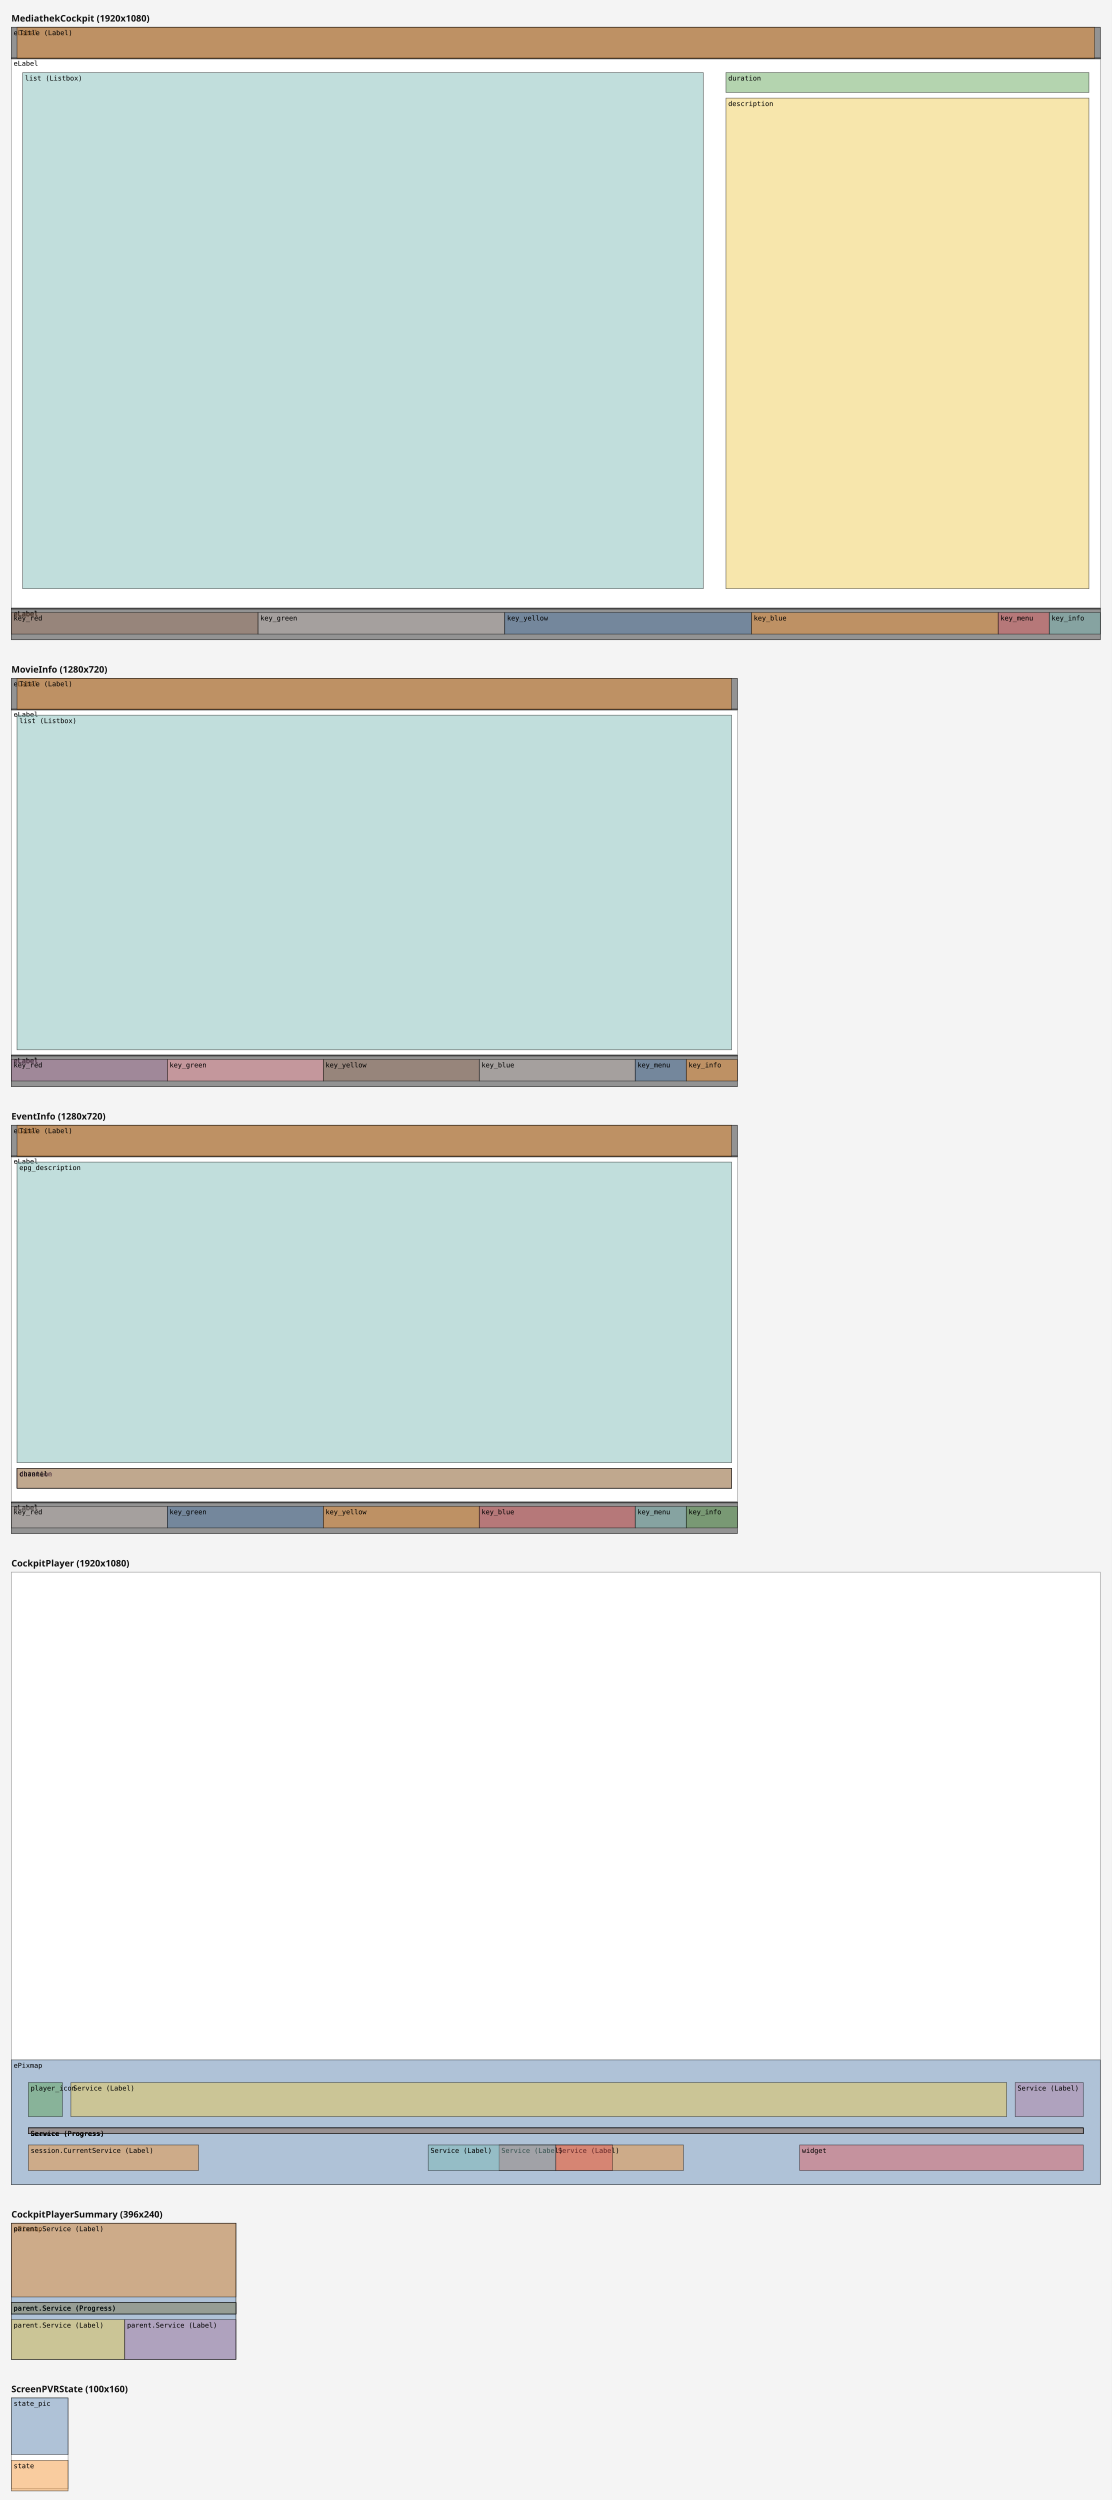
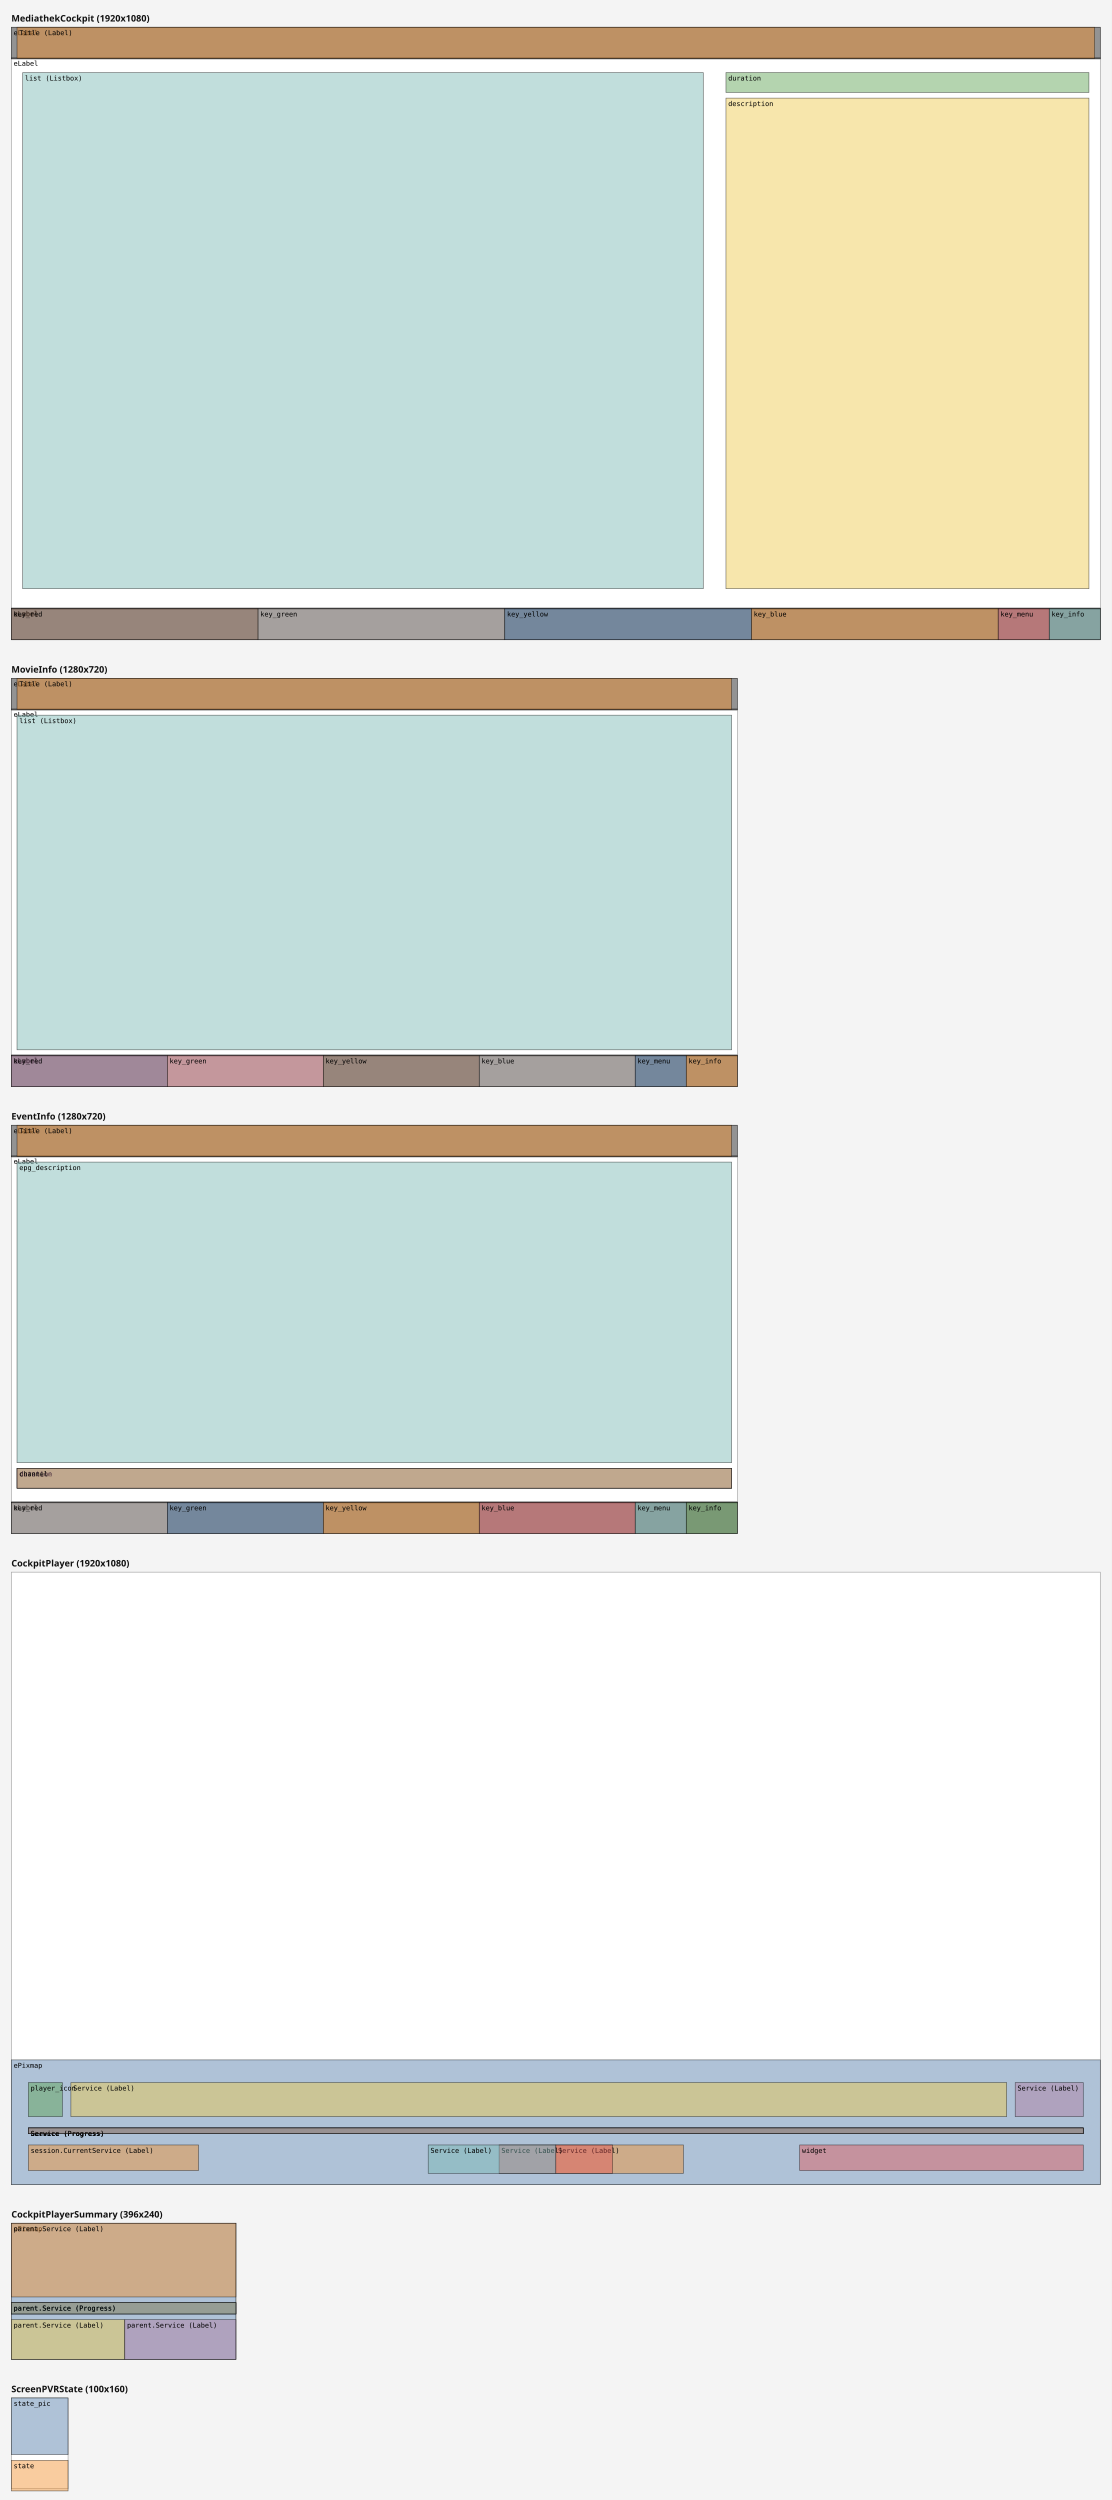
<svg xmlns="http://www.w3.org/2000/svg" width="1960" height="4408" viewBox="0 0 1960 4408">
  <rect x="0" y="0" width="1960" height="4408" fill="#f4f4f4" />
  <text x="20" y="38" font-family="sans-serif" font-size="16" font-weight="bold" fill="#111111">MediathekCockpit (1920x1080)</text>
  <g data-screen="0" transform="translate(20,48)">
    <rect x="0" y="0" width="1920" height="1080" fill="#ffffff" stroke="#999999" stroke-width="1" />
    <g>
      <rect data-ref="0:0" x="0" y="0" width="1920" height="55" fill="#101010" fill-opacity="0.45" stroke="#000000" stroke-opacity="0.6" stroke-width="1" />
      <text x="4" y="14" font-family="monospace" font-size="12" fill="#000000">eLabel</text>
    </g>
    <g>
      <rect data-ref="0:2" x="0" y="54" width="1920" height="2" fill="#404040" fill-opacity="0.45" stroke="#000000" stroke-opacity="0.6" stroke-width="1" />
      <text x="4" y="68" font-family="monospace" font-size="12" fill="#000000">eLabel</text>
    </g>
    <g>
      <rect data-ref="0:3" x="20" y="80" width="1200" height="910" fill="#76b7b2" fill-opacity="0.45" stroke="#000000" stroke-opacity="0.6" stroke-width="1" />
      <text x="24" y="94" font-family="monospace" font-size="12" fill="#000000">list (Listbox)</text>
    </g>
    <g>
      <rect data-ref="0:6" x="0" y="1024" width="1920" height="2" fill="#404040" fill-opacity="0.45" stroke="#000000" stroke-opacity="0.6" stroke-width="1" />
      <text x="4" y="1038" font-family="monospace" font-size="12" fill="#000000">eLabel</text>
    </g>
    <g>
      <rect data-ref="0:7" x="0" y="1025" width="1920" height="55" fill="#101010" fill-opacity="0.45" stroke="#000000" stroke-opacity="0.6" stroke-width="1" />
      <text x="4" y="1039" font-family="monospace" font-size="12" fill="#000000">eLabel</text>
    </g>
    <g>
      <rect data-ref="0:1" x="10" y="0" width="1900" height="55" fill="#f28e2b" fill-opacity="0.45" stroke="#000000" stroke-opacity="0.6" stroke-width="1" />
      <text x="14" y="14" font-family="monospace" font-size="12" fill="#000000">Title (Label)</text>
    </g>
    <g>
      <rect data-ref="0:4" x="1260" y="80" width="640" height="35" fill="#59a14f" fill-opacity="0.45" stroke="#000000" stroke-opacity="0.6" stroke-width="1" />
      <text x="1264" y="94" font-family="monospace" font-size="12" fill="#000000">duration</text>
    </g>
    <g>
      <rect data-ref="0:5" x="1260" y="125" width="640" height="865" fill="#edc948" fill-opacity="0.45" stroke="#000000" stroke-opacity="0.6" stroke-width="1" />
      <text x="1264" y="139" font-family="monospace" font-size="12" fill="#000000">description</text>
    </g>
    <g>
-       <rect data-ref="0:8" x="0" y="1032" width="435" height="38" fill="#9c755f" fill-opacity="0.45" stroke="#000000" stroke-opacity="0.6" stroke-width="1" />
-       <text x="4" y="1046" font-family="monospace" font-size="12" fill="#000000">key_red</text>
-     </g>
-     <g>
-       <rect data-ref="0:9" x="435" y="1032" width="435" height="38" fill="#bab0ac" fill-opacity="0.45" stroke="#000000" stroke-opacity="0.6" stroke-width="1" />
-       <text x="439" y="1046" font-family="monospace" font-size="12" fill="#000000">key_green</text>
-     </g>
-     <g>
-       <rect data-ref="0:10" x="870" y="1032" width="435" height="38" fill="#4e79a7" fill-opacity="0.45" stroke="#000000" stroke-opacity="0.6" stroke-width="1" />
-       <text x="874" y="1046" font-family="monospace" font-size="12" fill="#000000">key_yellow</text>
-     </g>
-     <g>
-       <rect data-ref="0:11" x="1305" y="1032" width="435" height="38" fill="#f28e2b" fill-opacity="0.45" stroke="#000000" stroke-opacity="0.6" stroke-width="1" />
-       <text x="1309" y="1046" font-family="monospace" font-size="12" fill="#000000">key_blue</text>
-     </g>
-     <g>
-       <rect data-ref="0:12" x="1740" y="1032" width="90" height="38" fill="#e15759" fill-opacity="0.45" stroke="#000000" stroke-opacity="0.6" stroke-width="1" />
-       <text x="1744" y="1046" font-family="monospace" font-size="12" fill="#000000">key_menu</text>
-     </g>
-     <g>
-       <rect data-ref="0:13" x="1830" y="1032" width="90" height="38" fill="#76b7b2" fill-opacity="0.45" stroke="#000000" stroke-opacity="0.6" stroke-width="1" />
-       <text x="1834" y="1046" font-family="monospace" font-size="12" fill="#000000">key_info</text>
+       <rect data-ref="0:8" x="0" y="1025" width="435" height="55" fill="#9c755f" fill-opacity="0.45" stroke="#000000" stroke-opacity="0.6" stroke-width="1" />
+       <text x="4" y="1039" font-family="monospace" font-size="12" fill="#000000">key_red</text>
+     </g>
+     <g>
+       <rect data-ref="0:9" x="435" y="1025" width="435" height="55" fill="#bab0ac" fill-opacity="0.45" stroke="#000000" stroke-opacity="0.6" stroke-width="1" />
+       <text x="439" y="1039" font-family="monospace" font-size="12" fill="#000000">key_green</text>
+     </g>
+     <g>
+       <rect data-ref="0:10" x="870" y="1025" width="435" height="55" fill="#4e79a7" fill-opacity="0.45" stroke="#000000" stroke-opacity="0.6" stroke-width="1" />
+       <text x="874" y="1039" font-family="monospace" font-size="12" fill="#000000">key_yellow</text>
+     </g>
+     <g>
+       <rect data-ref="0:11" x="1305" y="1025" width="435" height="55" fill="#f28e2b" fill-opacity="0.45" stroke="#000000" stroke-opacity="0.6" stroke-width="1" />
+       <text x="1309" y="1039" font-family="monospace" font-size="12" fill="#000000">key_blue</text>
+     </g>
+     <g>
+       <rect data-ref="0:12" x="1740" y="1025" width="90" height="55" fill="#e15759" fill-opacity="0.45" stroke="#000000" stroke-opacity="0.6" stroke-width="1" />
+       <text x="1744" y="1039" font-family="monospace" font-size="12" fill="#000000">key_menu</text>
+     </g>
+     <g>
+       <rect data-ref="0:13" x="1830" y="1025" width="90" height="55" fill="#76b7b2" fill-opacity="0.45" stroke="#000000" stroke-opacity="0.6" stroke-width="1" />
+       <text x="1834" y="1039" font-family="monospace" font-size="12" fill="#000000">key_info</text>
    </g>
  </g>
  <text x="20" y="1186" font-family="sans-serif" font-size="16" font-weight="bold" fill="#111111">MovieInfo (1280x720)</text>
  <g data-screen="1" transform="translate(20,1196)">
    <rect x="0" y="0" width="1280" height="720" fill="#ffffff" stroke="#999999" stroke-width="1" />
    <g>
      <rect data-ref="1:0" x="0" y="0" width="1280" height="55" fill="#101010" fill-opacity="0.45" stroke="#000000" stroke-opacity="0.6" stroke-width="1" />
      <text x="4" y="14" font-family="monospace" font-size="12" fill="#000000">eLabel</text>
    </g>
    <g>
      <rect data-ref="1:2" x="0" y="54" width="1280" height="2" fill="#404040" fill-opacity="0.45" stroke="#000000" stroke-opacity="0.6" stroke-width="1" />
      <text x="4" y="68" font-family="monospace" font-size="12" fill="#000000">eLabel</text>
    </g>
    <g>
      <rect data-ref="1:3" x="10" y="65" width="1260" height="590" fill="#76b7b2" fill-opacity="0.45" stroke="#000000" stroke-opacity="0.6" stroke-width="1" />
      <text x="14" y="79" font-family="monospace" font-size="12" fill="#000000">list (Listbox)</text>
    </g>
    <g>
      <rect data-ref="1:4" x="0" y="664" width="1280" height="2" fill="#404040" fill-opacity="0.45" stroke="#000000" stroke-opacity="0.6" stroke-width="1" />
      <text x="4" y="678" font-family="monospace" font-size="12" fill="#000000">eLabel</text>
    </g>
    <g>
      <rect data-ref="1:5" x="0" y="665" width="1280" height="55" fill="#101010" fill-opacity="0.45" stroke="#000000" stroke-opacity="0.6" stroke-width="1" />
      <text x="4" y="679" font-family="monospace" font-size="12" fill="#000000">eLabel</text>
    </g>
    <g>
      <rect data-ref="1:1" x="10" y="0" width="1260" height="55" fill="#f28e2b" fill-opacity="0.45" stroke="#000000" stroke-opacity="0.6" stroke-width="1" />
      <text x="14" y="14" font-family="monospace" font-size="12" fill="#000000">Title (Label)</text>
    </g>
    <g>
-       <rect data-ref="1:6" x="0" y="672" width="275" height="38" fill="#b07aa1" fill-opacity="0.45" stroke="#000000" stroke-opacity="0.6" stroke-width="1" />
-       <text x="4" y="686" font-family="monospace" font-size="12" fill="#000000">key_red</text>
-     </g>
-     <g>
-       <rect data-ref="1:7" x="275" y="672" width="275" height="38" fill="#ff9da7" fill-opacity="0.45" stroke="#000000" stroke-opacity="0.6" stroke-width="1" />
-       <text x="279" y="686" font-family="monospace" font-size="12" fill="#000000">key_green</text>
-     </g>
-     <g>
-       <rect data-ref="1:8" x="550" y="672" width="275" height="38" fill="#9c755f" fill-opacity="0.45" stroke="#000000" stroke-opacity="0.6" stroke-width="1" />
-       <text x="554" y="686" font-family="monospace" font-size="12" fill="#000000">key_yellow</text>
-     </g>
-     <g>
-       <rect data-ref="1:9" x="825" y="672" width="275" height="38" fill="#bab0ac" fill-opacity="0.45" stroke="#000000" stroke-opacity="0.6" stroke-width="1" />
-       <text x="829" y="686" font-family="monospace" font-size="12" fill="#000000">key_blue</text>
-     </g>
-     <g>
-       <rect data-ref="1:10" x="1100" y="672" width="90" height="38" fill="#4e79a7" fill-opacity="0.45" stroke="#000000" stroke-opacity="0.6" stroke-width="1" />
-       <text x="1104" y="686" font-family="monospace" font-size="12" fill="#000000">key_menu</text>
-     </g>
-     <g>
-       <rect data-ref="1:11" x="1190" y="672" width="90" height="38" fill="#f28e2b" fill-opacity="0.45" stroke="#000000" stroke-opacity="0.6" stroke-width="1" />
-       <text x="1194" y="686" font-family="monospace" font-size="12" fill="#000000">key_info</text>
+       <rect data-ref="1:6" x="0" y="665" width="275" height="55" fill="#b07aa1" fill-opacity="0.45" stroke="#000000" stroke-opacity="0.6" stroke-width="1" />
+       <text x="4" y="679" font-family="monospace" font-size="12" fill="#000000">key_red</text>
+     </g>
+     <g>
+       <rect data-ref="1:7" x="275" y="665" width="275" height="55" fill="#ff9da7" fill-opacity="0.45" stroke="#000000" stroke-opacity="0.6" stroke-width="1" />
+       <text x="279" y="679" font-family="monospace" font-size="12" fill="#000000">key_green</text>
+     </g>
+     <g>
+       <rect data-ref="1:8" x="550" y="665" width="275" height="55" fill="#9c755f" fill-opacity="0.45" stroke="#000000" stroke-opacity="0.6" stroke-width="1" />
+       <text x="554" y="679" font-family="monospace" font-size="12" fill="#000000">key_yellow</text>
+     </g>
+     <g>
+       <rect data-ref="1:9" x="825" y="665" width="275" height="55" fill="#bab0ac" fill-opacity="0.45" stroke="#000000" stroke-opacity="0.6" stroke-width="1" />
+       <text x="829" y="679" font-family="monospace" font-size="12" fill="#000000">key_blue</text>
+     </g>
+     <g>
+       <rect data-ref="1:10" x="1100" y="665" width="90" height="55" fill="#4e79a7" fill-opacity="0.45" stroke="#000000" stroke-opacity="0.6" stroke-width="1" />
+       <text x="1104" y="679" font-family="monospace" font-size="12" fill="#000000">key_menu</text>
+     </g>
+     <g>
+       <rect data-ref="1:11" x="1190" y="665" width="90" height="55" fill="#f28e2b" fill-opacity="0.45" stroke="#000000" stroke-opacity="0.6" stroke-width="1" />
+       <text x="1194" y="679" font-family="monospace" font-size="12" fill="#000000">key_info</text>
    </g>
  </g>
  <text x="20" y="1974" font-family="sans-serif" font-size="16" font-weight="bold" fill="#111111">EventInfo (1280x720)</text>
  <g data-screen="2" transform="translate(20,1984)">
    <rect x="0" y="0" width="1280" height="720" fill="#ffffff" stroke="#999999" stroke-width="1" />
    <g>
      <rect data-ref="2:0" x="0" y="0" width="1280" height="55" fill="#101010" fill-opacity="0.45" stroke="#000000" stroke-opacity="0.6" stroke-width="1" />
      <text x="4" y="14" font-family="monospace" font-size="12" fill="#000000">eLabel</text>
    </g>
    <g>
      <rect data-ref="2:2" x="0" y="54" width="1280" height="2" fill="#404040" fill-opacity="0.45" stroke="#000000" stroke-opacity="0.6" stroke-width="1" />
      <text x="4" y="68" font-family="monospace" font-size="12" fill="#000000">eLabel</text>
    </g>
    <g>
      <rect data-ref="2:3" x="10" y="65" width="1260" height="530" fill="#76b7b2" fill-opacity="0.45" stroke="#000000" stroke-opacity="0.6" stroke-width="1" />
      <text x="14" y="79" font-family="monospace" font-size="12" fill="#000000">epg_description</text>
    </g>
    <g>
      <rect data-ref="2:4" x="10" y="605" width="1260" height="35" fill="#59a14f" fill-opacity="0.45" stroke="#000000" stroke-opacity="0.6" stroke-width="1" />
      <text x="14" y="619" font-family="monospace" font-size="12" fill="#000000">datetime</text>
    </g>
    <g>
      <rect data-ref="2:5" x="10" y="605" width="1260" height="35" fill="#edc948" fill-opacity="0.45" stroke="#000000" stroke-opacity="0.6" stroke-width="1" />
      <text x="14" y="619" font-family="monospace" font-size="12" fill="#000000">duration</text>
    </g>
    <g>
      <rect data-ref="2:6" x="10" y="605" width="1260" height="35" fill="#b07aa1" fill-opacity="0.45" stroke="#000000" stroke-opacity="0.6" stroke-width="1" />
      <text x="14" y="619" font-family="monospace" font-size="12" fill="#000000">channel</text>
    </g>
    <g>
      <rect data-ref="2:7" x="0" y="664" width="1280" height="2" fill="#404040" fill-opacity="0.45" stroke="#000000" stroke-opacity="0.6" stroke-width="1" />
      <text x="4" y="678" font-family="monospace" font-size="12" fill="#000000">eLabel</text>
    </g>
    <g>
      <rect data-ref="2:8" x="0" y="665" width="1280" height="55" fill="#101010" fill-opacity="0.45" stroke="#000000" stroke-opacity="0.6" stroke-width="1" />
      <text x="4" y="679" font-family="monospace" font-size="12" fill="#000000">eLabel</text>
    </g>
    <g>
      <rect data-ref="2:1" x="10" y="0" width="1260" height="55" fill="#f28e2b" fill-opacity="0.45" stroke="#000000" stroke-opacity="0.6" stroke-width="1" />
      <text x="14" y="14" font-family="monospace" font-size="12" fill="#000000">Title (Label)</text>
    </g>
    <g>
-       <rect data-ref="2:9" x="0" y="672" width="275" height="38" fill="#bab0ac" fill-opacity="0.45" stroke="#000000" stroke-opacity="0.6" stroke-width="1" />
-       <text x="4" y="686" font-family="monospace" font-size="12" fill="#000000">key_red</text>
-     </g>
-     <g>
-       <rect data-ref="2:10" x="275" y="672" width="275" height="38" fill="#4e79a7" fill-opacity="0.45" stroke="#000000" stroke-opacity="0.6" stroke-width="1" />
-       <text x="279" y="686" font-family="monospace" font-size="12" fill="#000000">key_green</text>
-     </g>
-     <g>
-       <rect data-ref="2:11" x="550" y="672" width="275" height="38" fill="#f28e2b" fill-opacity="0.45" stroke="#000000" stroke-opacity="0.6" stroke-width="1" />
-       <text x="554" y="686" font-family="monospace" font-size="12" fill="#000000">key_yellow</text>
-     </g>
-     <g>
-       <rect data-ref="2:12" x="825" y="672" width="275" height="38" fill="#e15759" fill-opacity="0.45" stroke="#000000" stroke-opacity="0.6" stroke-width="1" />
-       <text x="829" y="686" font-family="monospace" font-size="12" fill="#000000">key_blue</text>
-     </g>
-     <g>
-       <rect data-ref="2:13" x="1100" y="672" width="90" height="38" fill="#76b7b2" fill-opacity="0.45" stroke="#000000" stroke-opacity="0.6" stroke-width="1" />
-       <text x="1104" y="686" font-family="monospace" font-size="12" fill="#000000">key_menu</text>
-     </g>
-     <g>
-       <rect data-ref="2:14" x="1190" y="672" width="90" height="38" fill="#59a14f" fill-opacity="0.45" stroke="#000000" stroke-opacity="0.6" stroke-width="1" />
-       <text x="1194" y="686" font-family="monospace" font-size="12" fill="#000000">key_info</text>
+       <rect data-ref="2:9" x="0" y="665" width="275" height="55" fill="#bab0ac" fill-opacity="0.45" stroke="#000000" stroke-opacity="0.6" stroke-width="1" />
+       <text x="4" y="679" font-family="monospace" font-size="12" fill="#000000">key_red</text>
+     </g>
+     <g>
+       <rect data-ref="2:10" x="275" y="665" width="275" height="55" fill="#4e79a7" fill-opacity="0.45" stroke="#000000" stroke-opacity="0.6" stroke-width="1" />
+       <text x="279" y="679" font-family="monospace" font-size="12" fill="#000000">key_green</text>
+     </g>
+     <g>
+       <rect data-ref="2:11" x="550" y="665" width="275" height="55" fill="#f28e2b" fill-opacity="0.45" stroke="#000000" stroke-opacity="0.6" stroke-width="1" />
+       <text x="554" y="679" font-family="monospace" font-size="12" fill="#000000">key_yellow</text>
+     </g>
+     <g>
+       <rect data-ref="2:12" x="825" y="665" width="275" height="55" fill="#e15759" fill-opacity="0.45" stroke="#000000" stroke-opacity="0.6" stroke-width="1" />
+       <text x="829" y="679" font-family="monospace" font-size="12" fill="#000000">key_blue</text>
+     </g>
+     <g>
+       <rect data-ref="2:13" x="1100" y="665" width="90" height="55" fill="#76b7b2" fill-opacity="0.45" stroke="#000000" stroke-opacity="0.6" stroke-width="1" />
+       <text x="1104" y="679" font-family="monospace" font-size="12" fill="#000000">key_menu</text>
+     </g>
+     <g>
+       <rect data-ref="2:14" x="1190" y="665" width="90" height="55" fill="#59a14f" fill-opacity="0.45" stroke="#000000" stroke-opacity="0.6" stroke-width="1" />
+       <text x="1194" y="679" font-family="monospace" font-size="12" fill="#000000">key_info</text>
    </g>
  </g>
  <text x="20" y="2762" font-family="sans-serif" font-size="16" font-weight="bold" fill="#111111">CockpitPlayer (1920x1080)</text>
  <g data-screen="3" transform="translate(20,2772)">
    <rect x="0" y="0" width="1920" height="1080" fill="#ffffff" stroke="#999999" stroke-width="1" />
    <g>
      <rect data-ref="3:0" x="0" y="860" width="1920" height="220" fill="#4e79a7" fill-opacity="0.45" stroke="#000000" stroke-opacity="0.6" stroke-width="1" />
      <text x="4" y="874" font-family="monospace" font-size="12" fill="#000000">ePixmap</text>
    </g>
    <g>
-       <rect data-ref="3:1" x="960" y="1010" width="225" height="45" fill="#f28e2b" fill-opacity="0.45" stroke="#000000" stroke-opacity="0.6" stroke-width="1" />
+       <rect data-ref="3:1" x="960" y="1010" width="225" height="50" fill="#f28e2b" fill-opacity="0.45" stroke="#000000" stroke-opacity="0.6" stroke-width="1" />
      <text x="964" y="1024" font-family="monospace" font-size="12" fill="#000000">Service (Label)</text>
    </g>
    <g>
-       <rect data-ref="3:2" x="860" y="1010" width="200" height="45" fill="#e15759" fill-opacity="0.45" stroke="#000000" stroke-opacity="0.6" stroke-width="1" />
+       <rect data-ref="3:2" x="860" y="1010" width="200" height="50" fill="#e15759" fill-opacity="0.45" stroke="#000000" stroke-opacity="0.6" stroke-width="1" />
      <text x="864" y="1024" font-family="monospace" font-size="12" fill="#000000">Service (Label)</text>
    </g>
    <g>
-       <rect data-ref="3:3" x="735" y="1010" width="225" height="45" fill="#76b7b2" fill-opacity="0.45" stroke="#000000" stroke-opacity="0.6" stroke-width="1" />
+       <rect data-ref="3:3" x="735" y="1010" width="225" height="50" fill="#76b7b2" fill-opacity="0.45" stroke="#000000" stroke-opacity="0.6" stroke-width="1" />
      <text x="739" y="1024" font-family="monospace" font-size="12" fill="#000000">Service (Label)</text>
    </g>
    <g>
      <rect data-ref="3:5" x="105" y="900" width="1650" height="60" fill="#edc948" fill-opacity="0.45" stroke="#000000" stroke-opacity="0.6" stroke-width="1" />
      <text x="109" y="914" font-family="monospace" font-size="12" fill="#000000">Service (Label)</text>
    </g>
    <g>
      <rect data-ref="3:6" x="1770" y="900" width="120" height="60" fill="#b07aa1" fill-opacity="0.45" stroke="#000000" stroke-opacity="0.6" stroke-width="1" />
      <text x="1774" y="914" font-family="monospace" font-size="12" fill="#000000">Service (Label)</text>
    </g>
    <g>
      <rect data-ref="3:7" x="30" y="980" width="1860" height="10" fill="#303030" fill-opacity="0.45" stroke="#000000" stroke-opacity="0.6" stroke-width="1" />
      <text x="34" y="994" font-family="monospace" font-size="12" fill="#000000">eLabel</text>
    </g>
    <g>
      <rect data-ref="3:10" x="30" y="980" width="1860" height="10" fill="#4e79a7" fill-opacity="0.45" stroke="#000000" stroke-opacity="0.6" stroke-width="1" />
      <text x="34" y="994" font-family="monospace" font-size="12" fill="#000000">Service (Progress)</text>
    </g>
    <g>
      <rect data-ref="3:4" x="30" y="900" width="60" height="60" fill="#59a14f" fill-opacity="0.45" stroke="#000000" stroke-opacity="0.6" stroke-width="1" />
      <text x="34" y="914" font-family="monospace" font-size="12" fill="#000000">player_icon</text>
    </g>
    <g>
      <rect data-ref="3:8" x="30" y="980" width="1860" height="10" fill="#9c755f" fill-opacity="0.45" stroke="#000000" stroke-opacity="0.6" stroke-width="1" />
      <text x="34" y="994" font-family="monospace" font-size="12" fill="#000000">Service (Progress)</text>
    </g>
    <g>
      <rect data-ref="3:11" x="30" y="1010" width="300" height="45" fill="#f28e2b" fill-opacity="0.45" stroke="#000000" stroke-opacity="0.6" stroke-width="1" />
      <text x="34" y="1024" font-family="monospace" font-size="12" fill="#000000">session.CurrentService (Label)</text>
    </g>
    <g>
      <rect data-ref="3:9" x="30" y="980" width="1860" height="10" fill="#bab0ac" fill-opacity="0.45" stroke="#000000" stroke-opacity="0.6" stroke-width="1" />
      <text x="34" y="994" font-family="monospace" font-size="12" fill="#000000">Service (Progress)</text>
    </g>
    <g>
      <rect data-ref="3:12" x="1390" y="1010" width="500" height="45" fill="#e15759" fill-opacity="0.45" stroke="#000000" stroke-opacity="0.6" stroke-width="1" />
      <text x="1394" y="1024" font-family="monospace" font-size="12" fill="#000000">widget</text>
    </g>
  </g>
  <text x="20" y="3910" font-family="sans-serif" font-size="16" font-weight="bold" fill="#111111">CockpitPlayerSummary (396x240)</text>
  <g data-screen="4" transform="translate(20,3920)">
    <rect x="0" y="0" width="396" height="240" fill="#ffffff" stroke="#999999" stroke-width="1" />
    <g>
      <rect data-ref="4:0" x="0" y="0" width="396" height="240" fill="#4e79a7" fill-opacity="0.45" stroke="#000000" stroke-opacity="0.6" stroke-width="1" />
      <text x="4" y="14" font-family="monospace" font-size="12" fill="#000000">ePixmap</text>
    </g>
    <g>
      <rect data-ref="4:1" x="0" y="0" width="396" height="130" fill="#f28e2b" fill-opacity="0.45" stroke="#000000" stroke-opacity="0.6" stroke-width="1" />
      <text x="4" y="14" font-family="monospace" font-size="12" fill="#000000">parent.Service (Label)</text>
    </g>
    <g>
      <rect data-ref="4:5" x="0" y="170" width="200" height="70" fill="#edc948" fill-opacity="0.45" stroke="#000000" stroke-opacity="0.6" stroke-width="1" />
      <text x="4" y="184" font-family="monospace" font-size="12" fill="#000000">parent.Service (Label)</text>
    </g>
    <g>
      <rect data-ref="4:6" x="200" y="170" width="196" height="70" fill="#b07aa1" fill-opacity="0.45" stroke="#000000" stroke-opacity="0.6" stroke-width="1" />
      <text x="204" y="184" font-family="monospace" font-size="12" fill="#000000">parent.Service (Label)</text>
    </g>
    <g>
      <rect data-ref="4:4" x="0" y="140" width="396" height="20" fill="#59a14f" fill-opacity="0.45" stroke="#000000" stroke-opacity="0.6" stroke-width="1" />
      <text x="4" y="154" font-family="monospace" font-size="12" fill="#000000">parent.Service (Progress)</text>
    </g>
    <g>
      <rect data-ref="4:2" x="0" y="140" width="396" height="20" fill="#e15759" fill-opacity="0.45" stroke="#000000" stroke-opacity="0.6" stroke-width="1" />
      <text x="4" y="154" font-family="monospace" font-size="12" fill="#000000">parent.Service (Progress)</text>
    </g>
    <g>
      <rect data-ref="4:3" x="0" y="140" width="396" height="20" fill="#76b7b2" fill-opacity="0.45" stroke="#000000" stroke-opacity="0.6" stroke-width="1" />
      <text x="4" y="154" font-family="monospace" font-size="12" fill="#000000">parent.Service (Progress)</text>
    </g>
  </g>
  <text x="20" y="4218" font-family="sans-serif" font-size="16" font-weight="bold" fill="#111111">ScreenPVRState (100x160)</text>
  <g data-screen="5" transform="translate(20,4228)">
    <rect x="0" y="0" width="100" height="160" fill="#ffffff" stroke="#999999" stroke-width="1" />
    <g>
      <rect data-ref="5:0" x="0" y="0" width="100" height="100" fill="#4e79a7" fill-opacity="0.45" stroke="#000000" stroke-opacity="0.6" stroke-width="1" />
      <text x="4" y="14" font-family="monospace" font-size="12" fill="#000000">state_pic</text>
    </g>
    <g>
      <rect data-ref="5:1" x="0" y="110" width="100" height="54" fill="#f28e2b" fill-opacity="0.45" stroke="#000000" stroke-opacity="0.6" stroke-width="1" />
      <text x="4" y="124" font-family="monospace" font-size="12" fill="#000000">state</text>
    </g>
  </g>
</svg>
